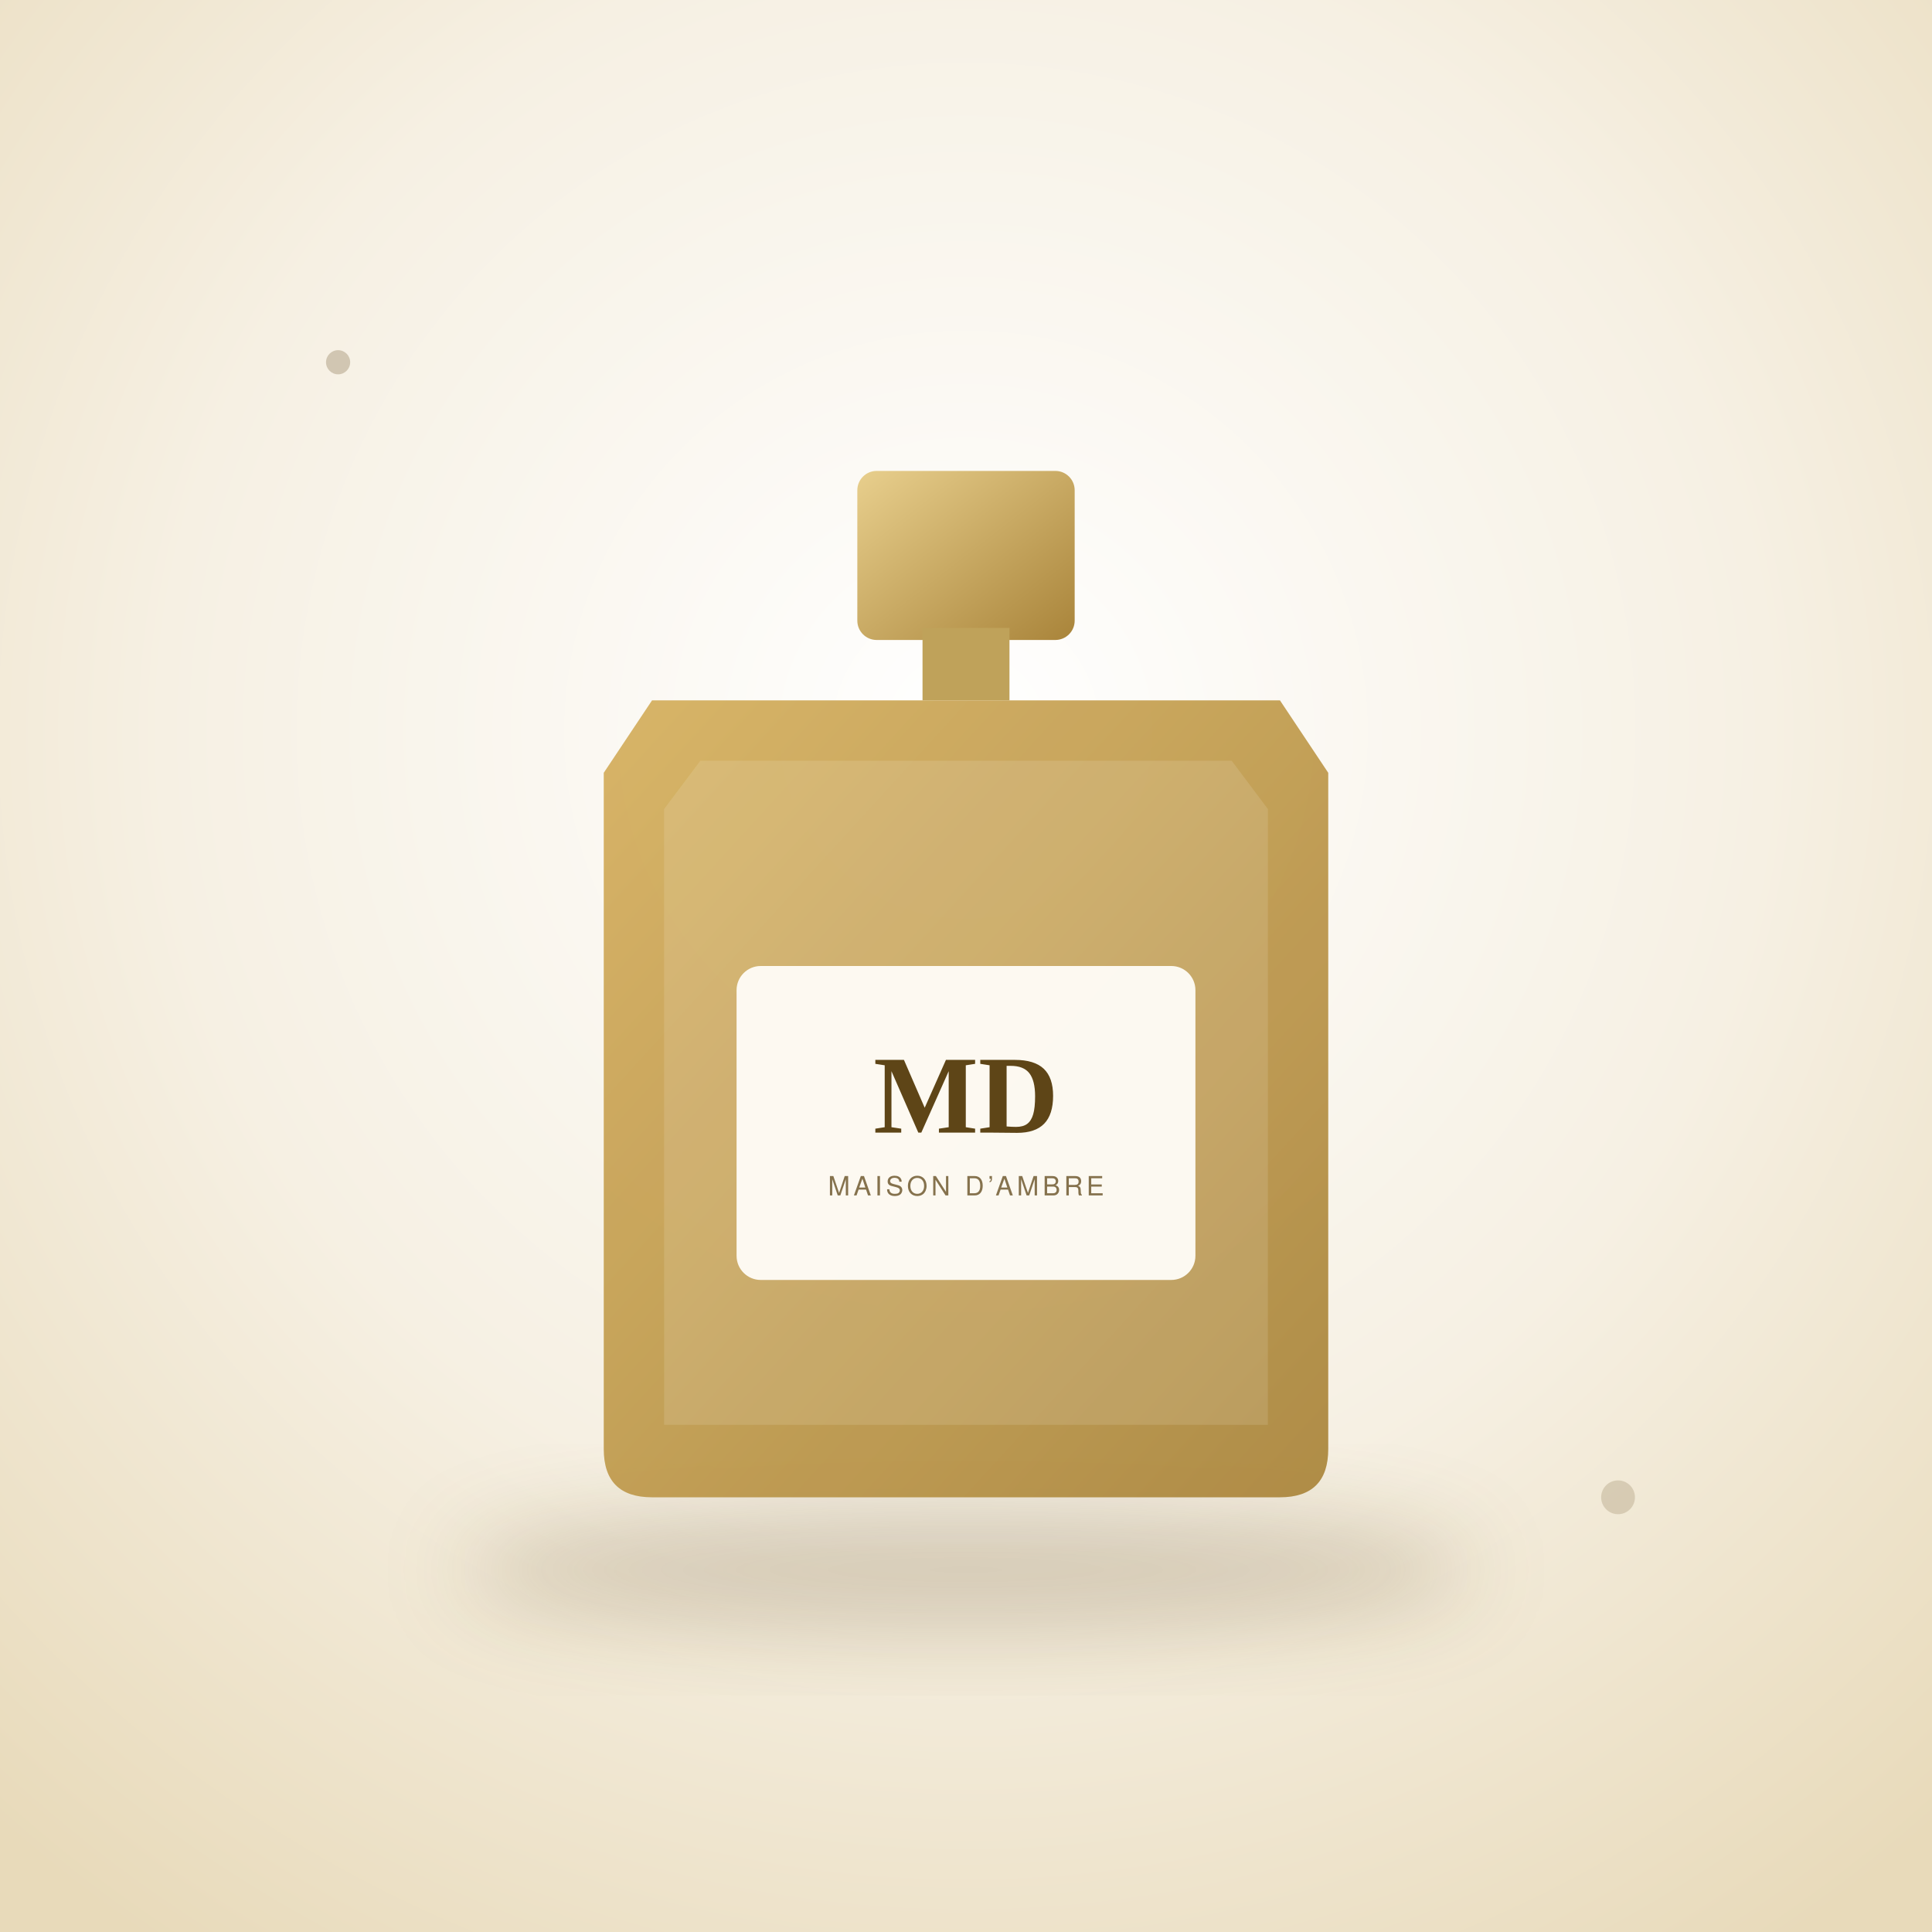
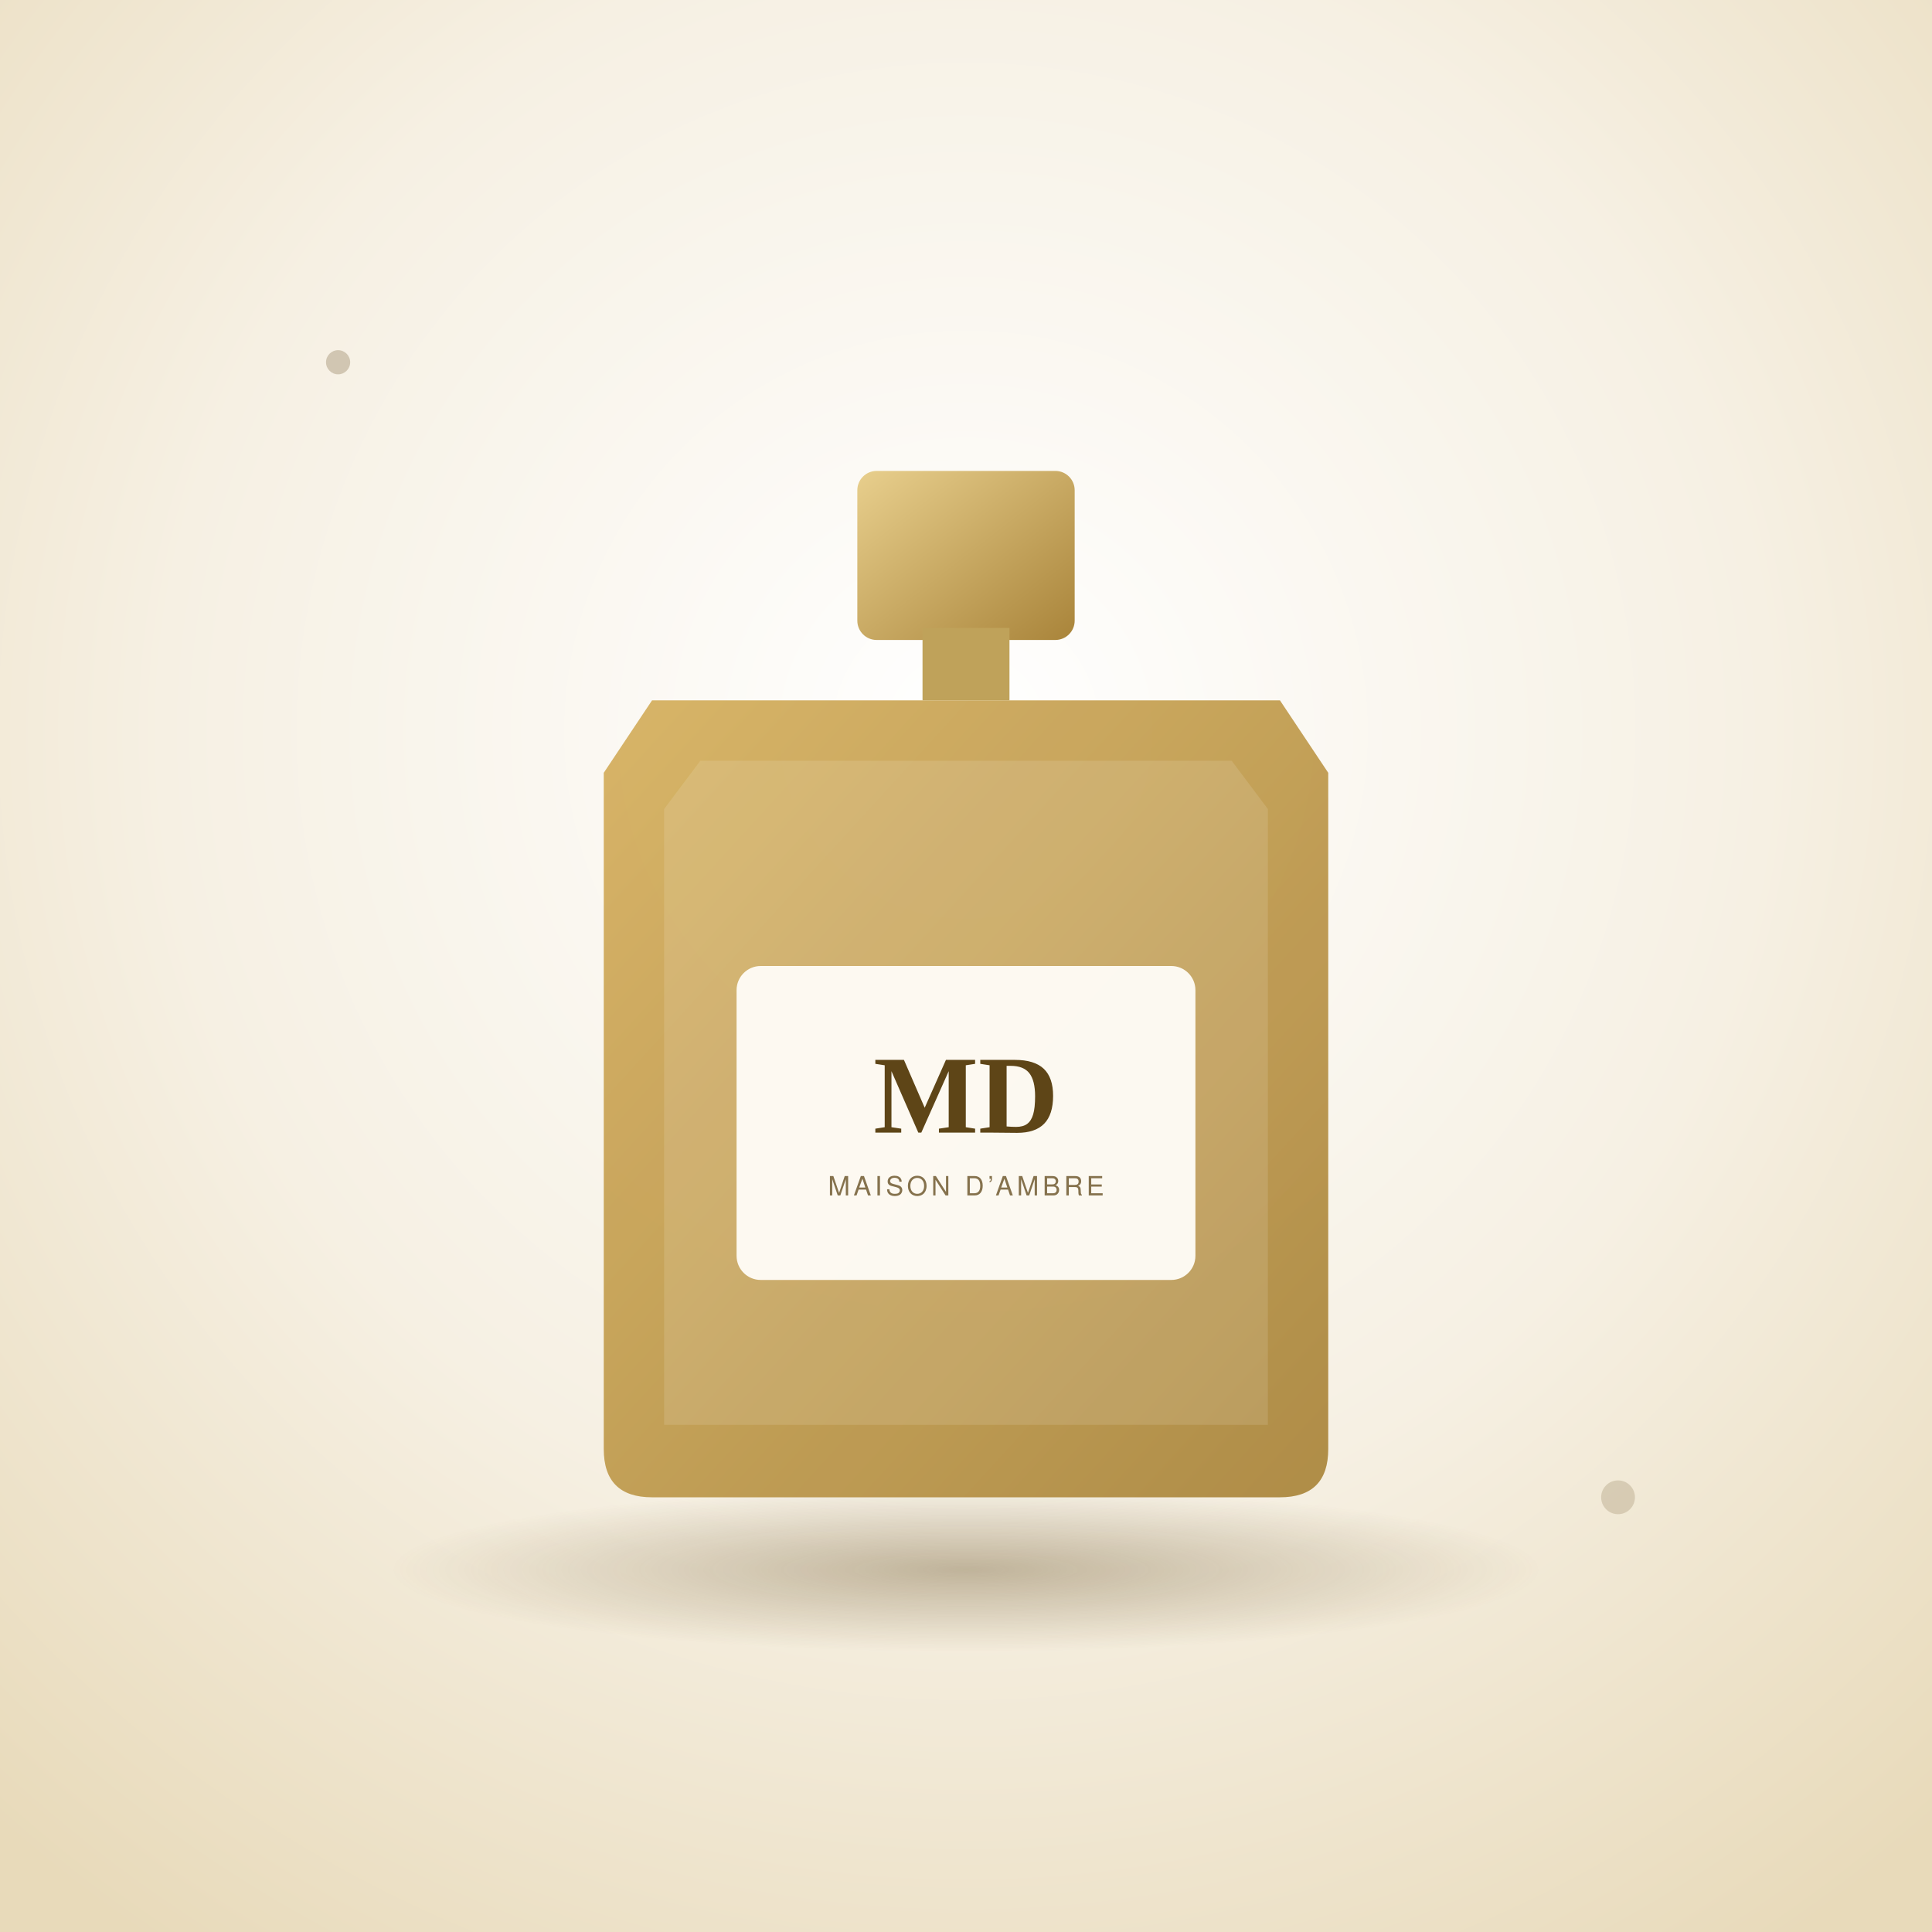
<svg xmlns="http://www.w3.org/2000/svg" viewBox="0 0 800 800" width="800" height="800" role="img" aria-label="Jasmine Noir Eau de Toilette">
  <defs>
    <radialGradient id="bg" cx="50%" cy="38%" r="75%">
      <stop offset="0" stop-color="#FFFFFF" />
      <stop offset=".55" stop-color="#F6F0E3" />
      <stop offset="1" stop-color="#E8DABA" stop-opacity="1" />
    </radialGradient>
    <linearGradient id="body" x1="0" y1="0" x2="1" y2="1">
      <stop offset="0" stop-color="#D4AE5C" />
      <stop offset="1" stop-color="#A9843A" />
    </linearGradient>
    <linearGradient id="gold" x1="0" y1="0" x2="1" y2="1">
      <stop offset="0" stop-color="#E8CF8D" />
      <stop offset="1" stop-color="#A9843A" />
    </linearGradient>
    <linearGradient id="ink" x1="0" y1="0" x2="0" y2="1">
      <stop offset="0" stop-color="#5E4517" />
      <stop offset="1" stop-color="#5E4517" />
    </linearGradient>
-     <filter id="soft" x="-50%" y="-50%" width="200%" height="200%">
-       <feGaussianBlur stdDeviation="18" />
-     </filter>
+     <radialGradient id="shadow">
+       <stop offset="0" stop-color="#5E4517" stop-opacity=".35" />
+       <stop offset="1" stop-color="#5E4517" stop-opacity="0" />
+     </radialGradient>
  </defs>
  <rect width="800" height="800" fill="url(#bg)" />
  <circle cx="140" cy="150" r="5" fill="#5E4517" opacity=".25" />
  <circle cx="670" cy="620" r="7" fill="#5E4517" opacity=".18" />
-   <ellipse cx="400" cy="650" rx="210" ry="26" fill="#5E4517" opacity=".22" filter="url(#soft)" />
+   <ellipse cx="400" cy="650" rx="240" ry="34" fill="url(#shadow)" />
  <g transform="translate(400 410)">
    <rect x="-45" y="-215" width="90" height="70" rx="8" fill="url(#gold)" />
    <rect x="-18" y="-150" width="36" height="30" fill="#BFA25A" />
    <path d="M-130,-120 L130,-120 L150,-90 L150,190 Q150,210 130,210 L-130,210 Q-150,210 -150,190 L-150,-90 Z" fill="url(#body)" opacity=".92" />
    <path d="M-110,-95 L110,-95 L125,-75 L125,180 L-125,180 L-125,-75 Z" fill="#fff" opacity=".12" />
    <rect x="-95" y="-10" width="190" height="130" rx="10" fill="#FFFDF8" opacity=".95" />
    <text x="0" y="59" text-anchor="middle" font-family="Georgia, 'Times New Roman', serif" font-size="46" font-weight="700" fill="url(#ink)">MD</text>
    <text x="0" y="85" text-anchor="middle" font-family="Helvetica, Arial, sans-serif" font-size="11" letter-spacing="1.5" fill="url(#ink)" opacity=".75">MAISON D’AMBRE</text>
    <line x1="-73" x2="73" y1="8" y2="8" stroke="url(#ink)" stroke-width="1" opacity=".3" />
  </g>
</svg>
